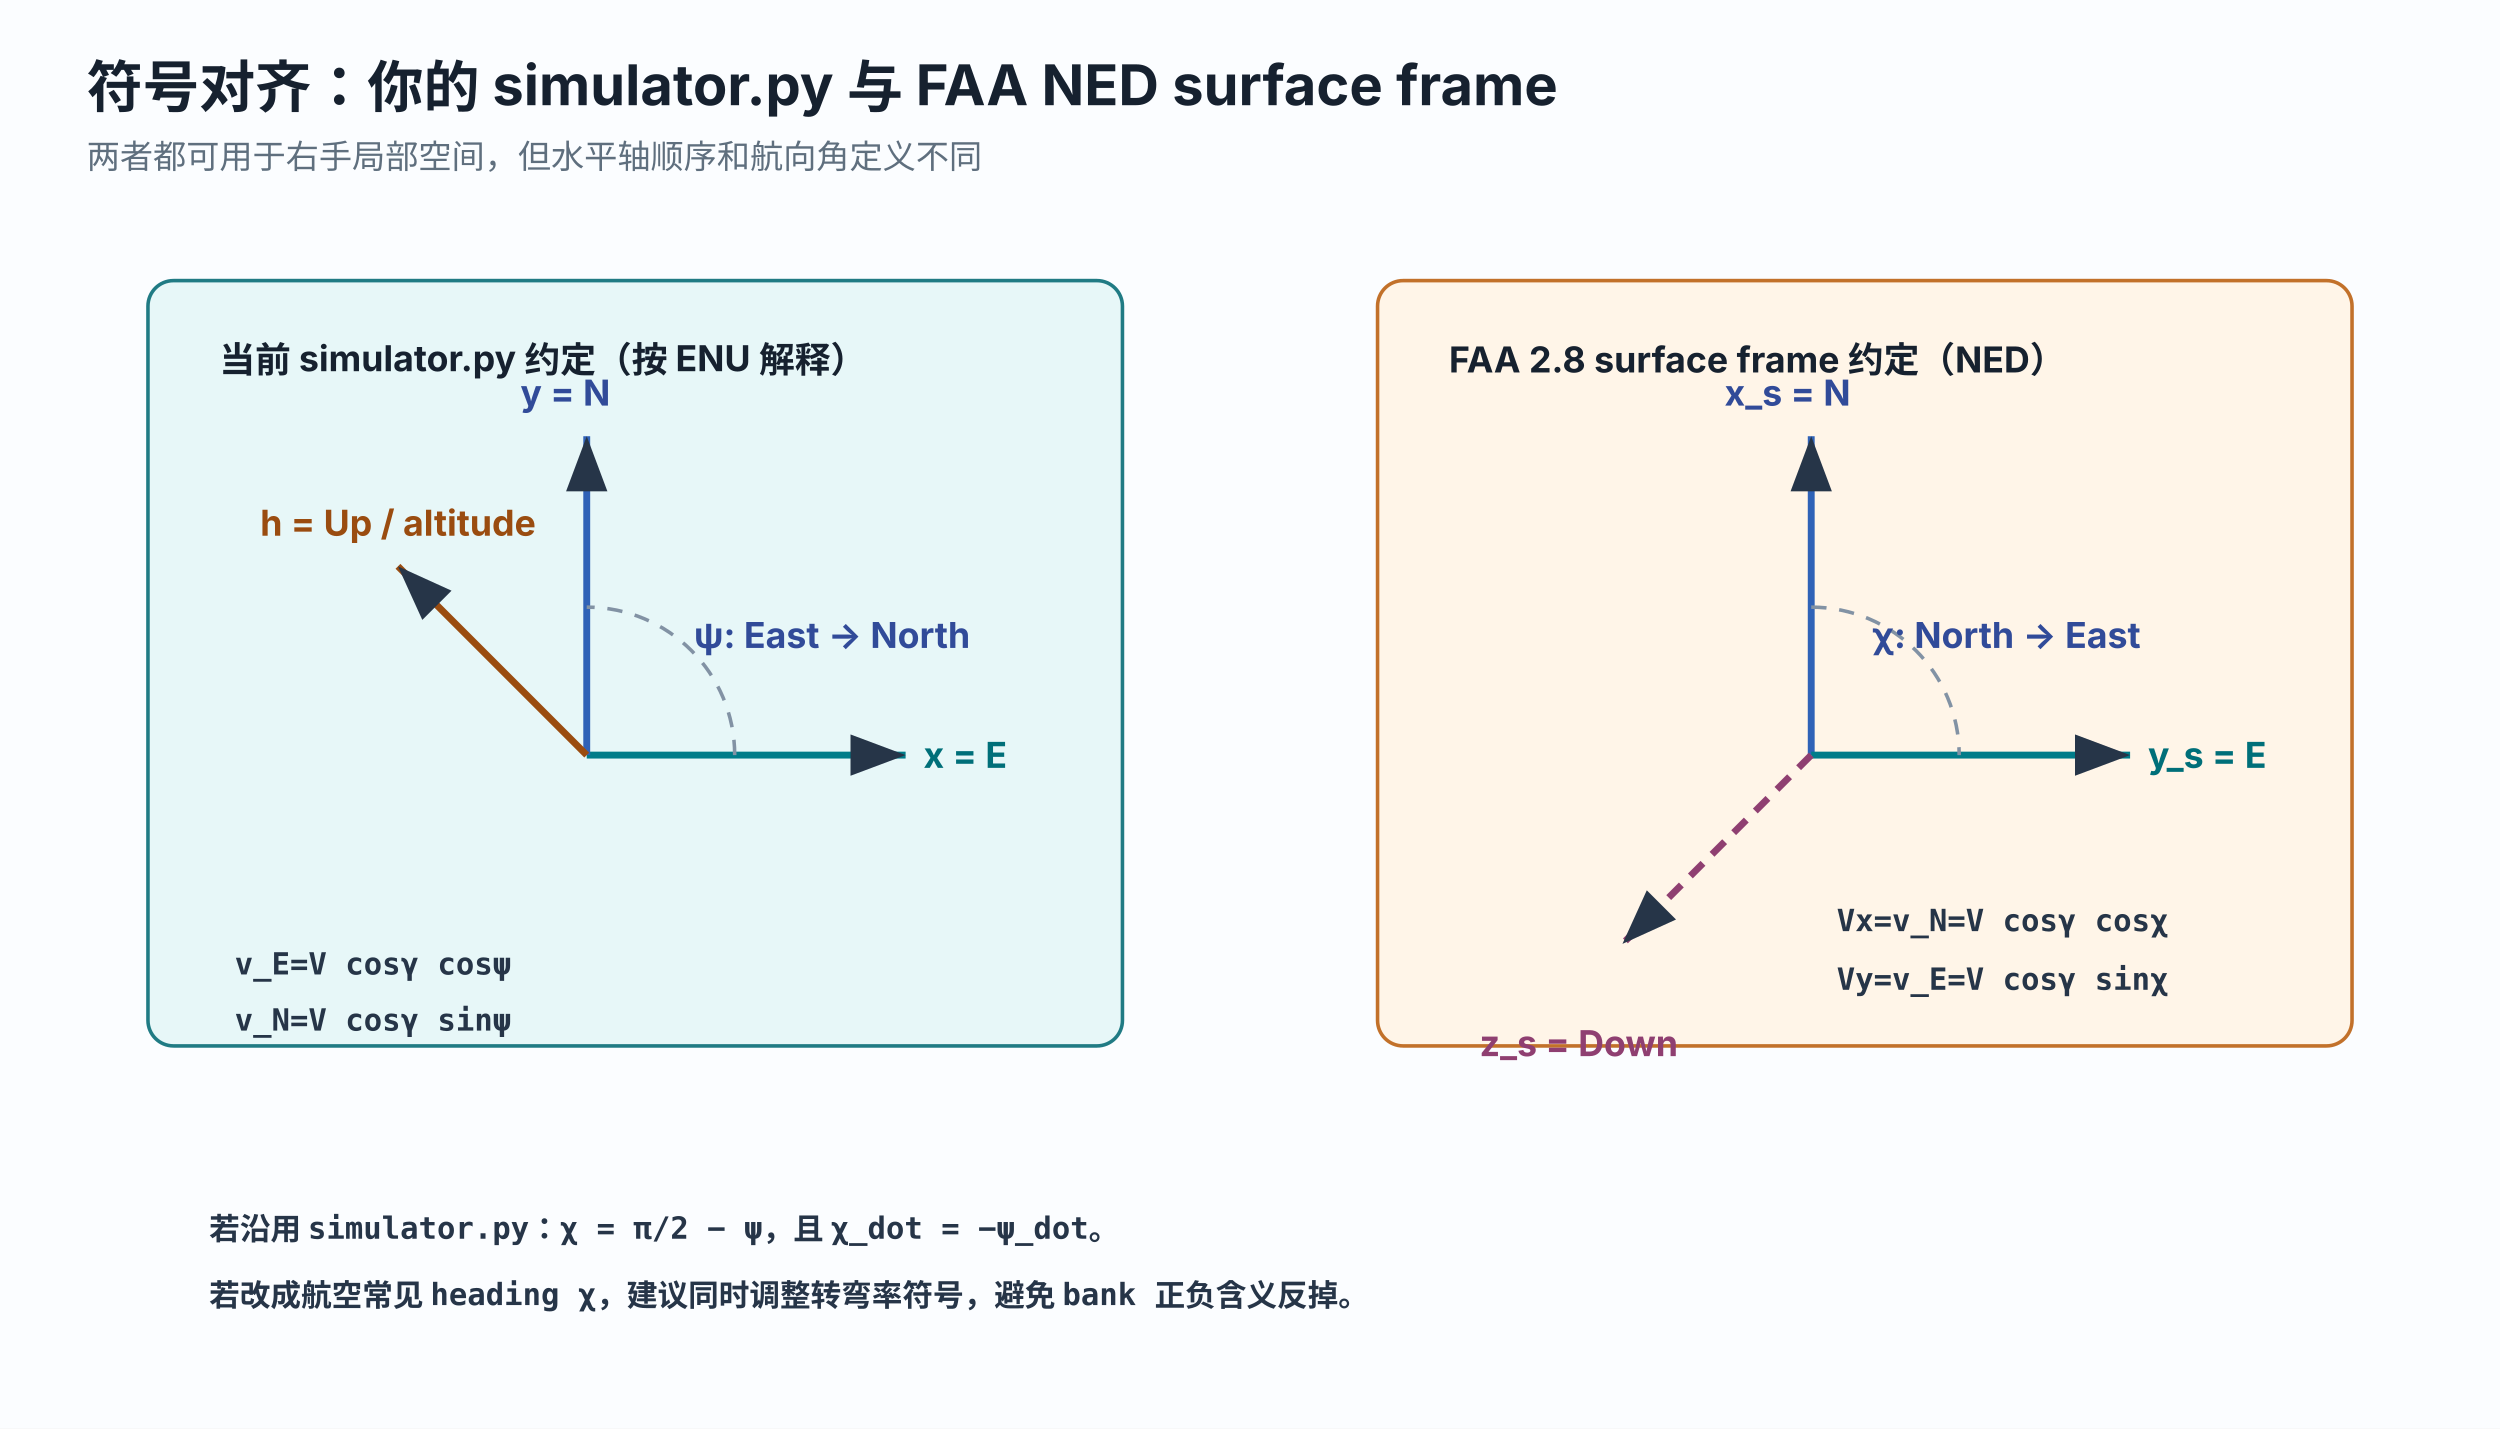
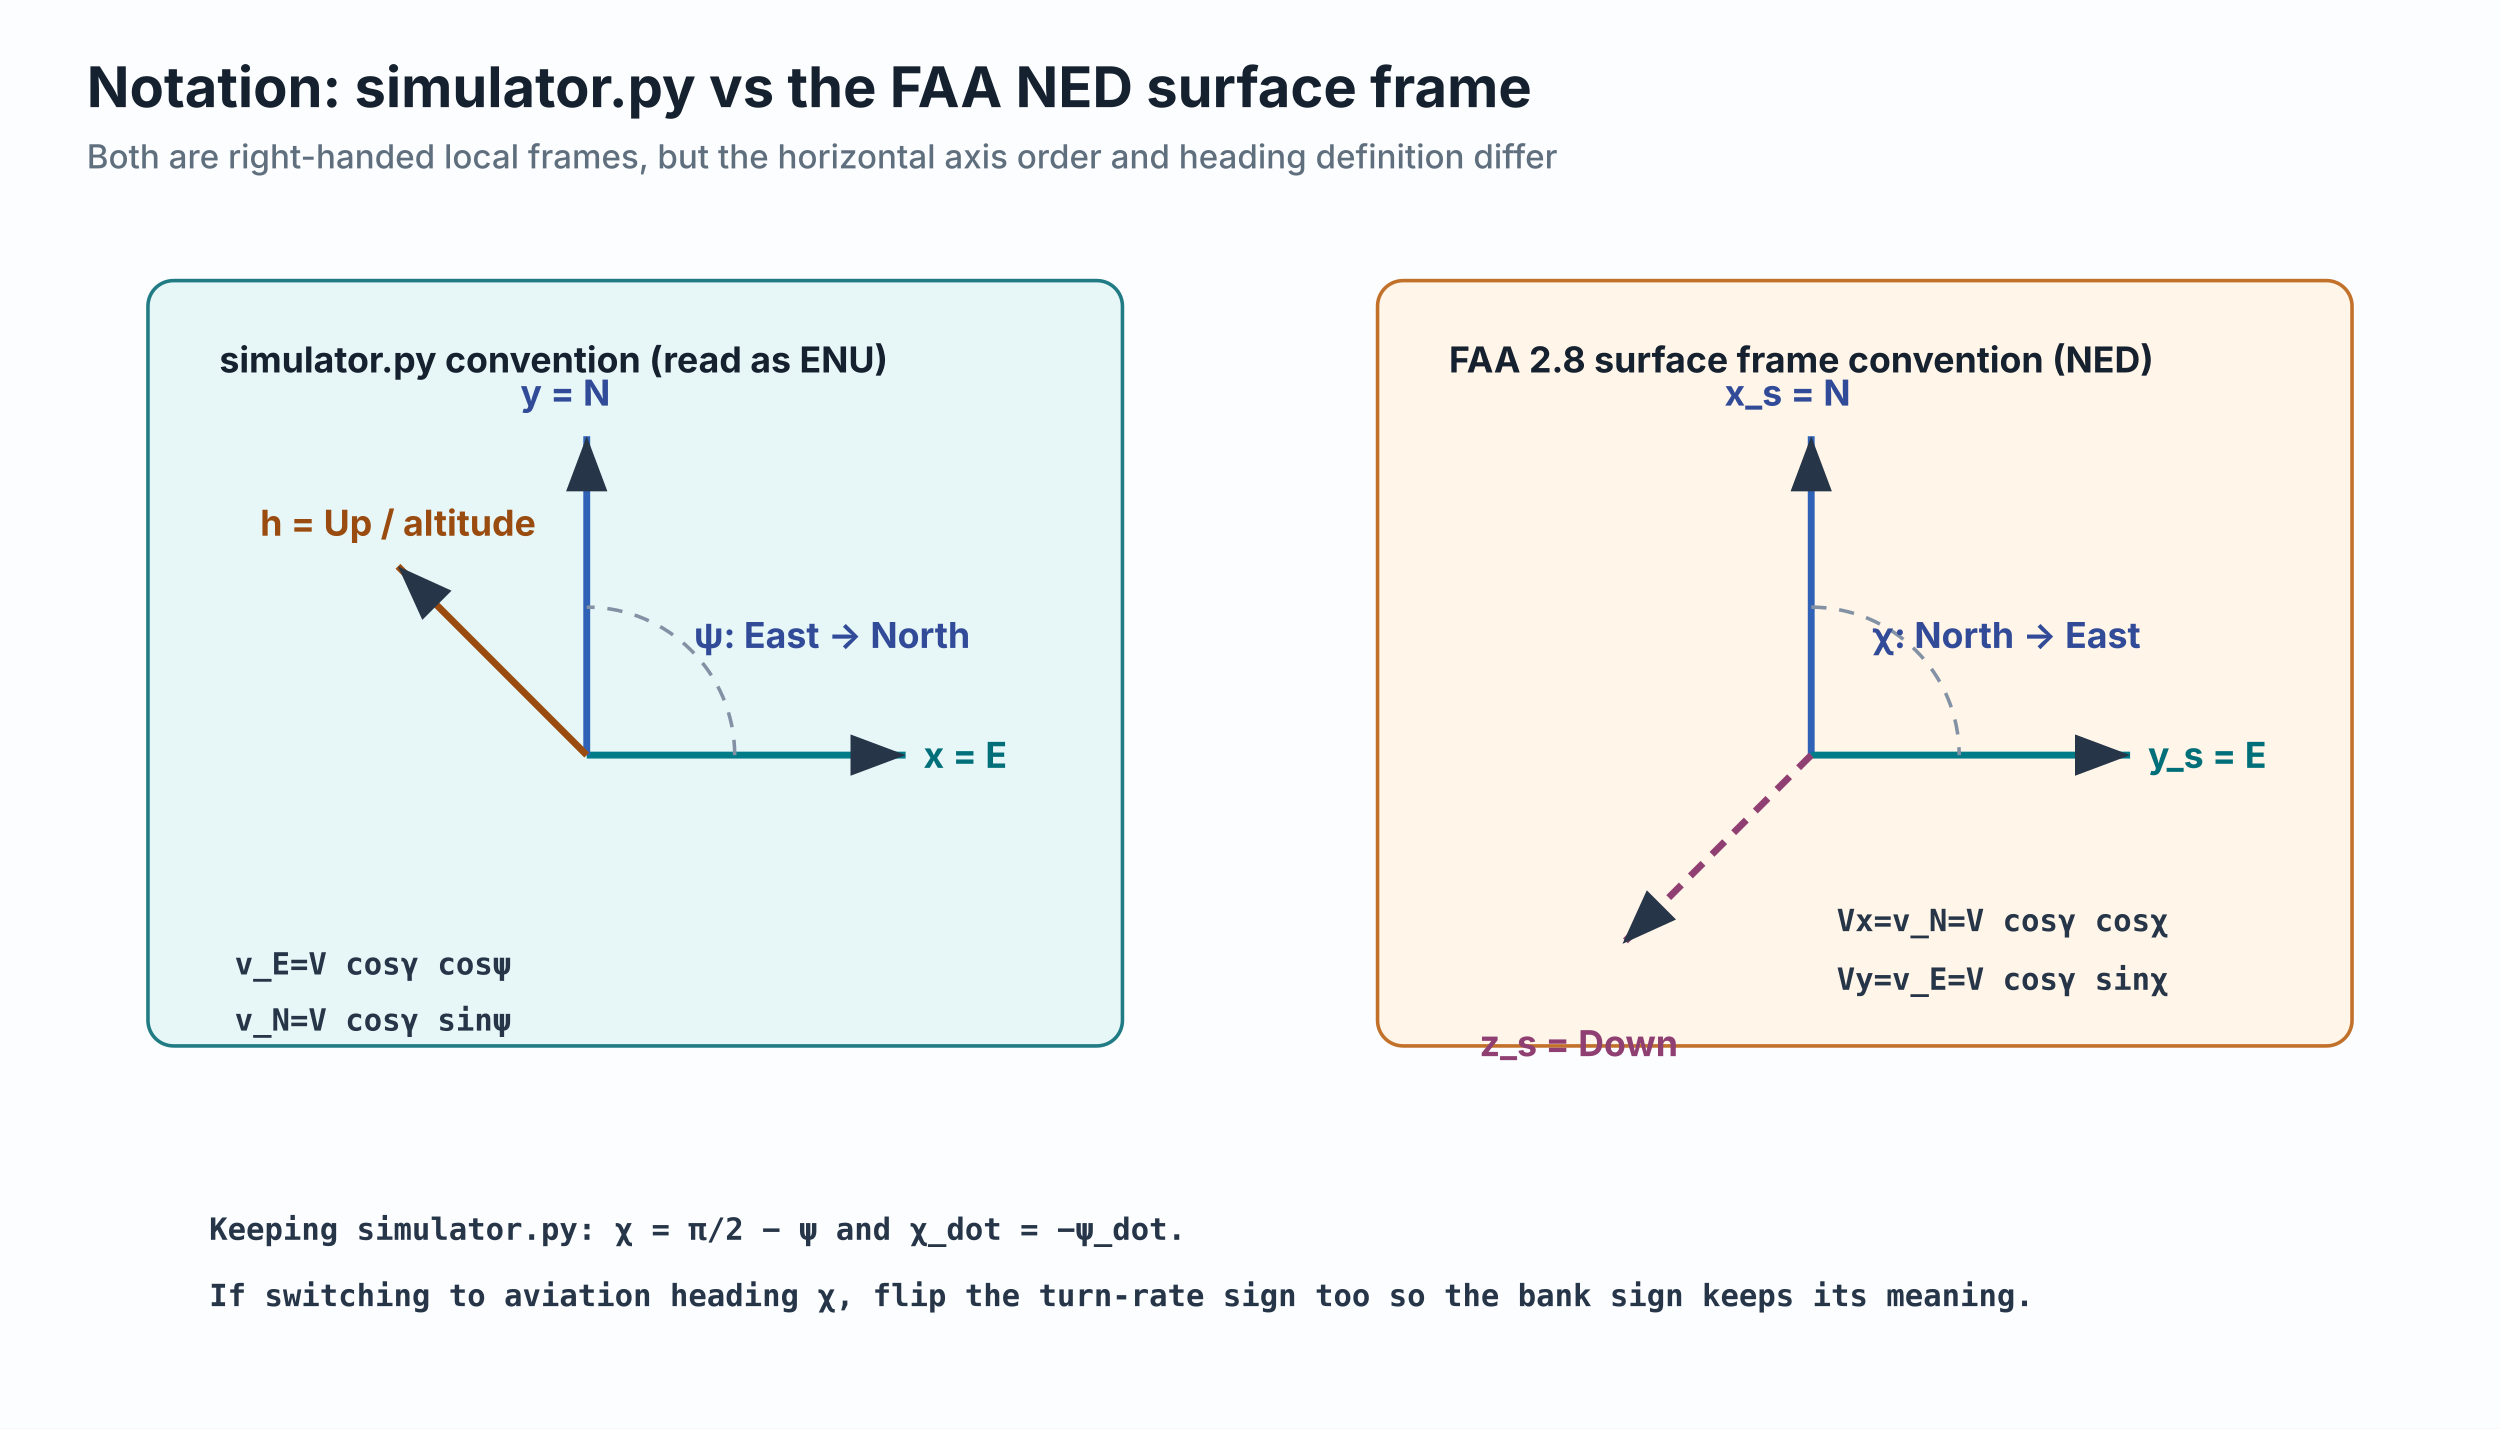
<svg xmlns="http://www.w3.org/2000/svg" viewBox="0 0 980 560" role="img" aria-labelledby="title">
  <defs>
    <marker id="arrow" markerWidth="10" markerHeight="10" refX="8" refY="3" orient="auto" markerUnits="strokeWidth">
      <path d="M0,0 L8,3 L0,6 Z" fill="#263548" />
    </marker>
  </defs>
  <style>
svg { background: linear-gradient(180deg, #fbfdff 0%, #f3f7fa 100%); }
.title { fill: #16212f; font: 700 22px -apple-system, BlinkMacSystemFont, "Segoe UI", sans-serif; }
.subtitle { fill: #5f6f7e; font: 500 13px -apple-system, BlinkMacSystemFont, "Segoe UI", sans-serif; }
.box { fill: white; stroke: #c8d4df; stroke-width: 1.4; }
.accent { fill: #e7f7f8; stroke: #207b84; stroke-width: 1.4; }
.warn { fill: #fff5e8; stroke: #c2712a; stroke-width: 1.4; }
.axis { stroke: #263548; stroke-width: 2.2; marker-end: url(#arrow); fill: none; }
.north { stroke: #2f62b7; stroke-width: 2.7; marker-end: url(#arrow); fill: none; }
.east { stroke: #007c89; stroke-width: 2.7; marker-end: url(#arrow); fill: none; }
.up { stroke: #9a4c10; stroke-width: 2.7; marker-end: url(#arrow); fill: none; }
.down { stroke: #8f3f71; stroke-width: 2.7; marker-end: url(#arrow); fill: none; stroke-dasharray: 7 5; }
.arrow { stroke: #263548; stroke-width: 2.0; marker-end: url(#arrow); fill: none; }
.helper { stroke: #8292a4; stroke-width: 1.4; stroke-dasharray: 6 5; fill: none; }
.surface { fill: #b65b13; stroke: white; stroke-width: 2.0; }
.point { fill: #007c89; stroke: white; stroke-width: 2.0; }
.label { fill: #16212f; font: 650 14px -apple-system, BlinkMacSystemFont, "Segoe UI", sans-serif; }
.small { fill: #4b5d70; font: 500 12.5px -apple-system, BlinkMacSystemFont, "Segoe UI", sans-serif; }
.teal { fill: #006f79; font: 650 14px -apple-system, BlinkMacSystemFont, "Segoe UI", sans-serif; }
.orange { fill: #9a4c10; font: 650 14px -apple-system, BlinkMacSystemFont, "Segoe UI", sans-serif; }
.indigo { fill: #314b99; font: 650 14px -apple-system, BlinkMacSystemFont, "Segoe UI", sans-serif; }
.magenta { fill: #8f3f71; font: 650 14px -apple-system, BlinkMacSystemFont, "Segoe UI", sans-serif; }
.formula { fill: #263548; font: 600 12px ui-monospace, SFMono-Regular, Menlo, Consolas, monospace; }
</style>
  <rect width="980" height="560" fill="#fbfdff" />
-   <text class="title" x="34" y="42">符号对齐：你的 simulator.py 与 FAA NED surface frame</text>
-   <text class="subtitle" x="34" y="66">两者都可用于右手局部空间，但水平轴顺序和航向角定义不同</text>
+   <text class="title" x="34" y="42">Notation: simulator.py vs the FAA NED surface frame</text>
+   <text class="subtitle" x="34" y="66">Both are right-handed local frames, but the horizontal axis order and heading definition differ</text>
  <rect class="accent" x="58" y="110" width="382" height="300" rx="10" />
  <rect class="warn" x="540" y="110" width="382" height="300" rx="10" />
-   <text class="label" x="86" y="146">当前 simulator.py 约定（按 ENU 解释）</text>
-   <text class="label" x="568" y="146">FAA 2.8 surface frame 约定（NED）</text>
+   <text class="label" x="86" y="146">simulator.py convention (read as ENU)</text>
+   <text class="label" x="568" y="146">FAA 2.8 surface frame convention (NED)</text>
  <line class="east" x1="230" y1="296" x2="355" y2="296" />
  <line class="north" x1="230" y1="296" x2="230" y2="171" />
  <line class="up" x1="230" y1="296" x2="156" y2="222" />
  <path class="helper" d="M 288,296 A 58,58 0 0 0 230,238" />
  <text class="teal" x="362" y="301">x = E</text>
  <text class="indigo" x="204" y="159">y = N</text>
  <text class="orange" x="102" y="210">h = Up / altitude</text>
  <text class="indigo" x="272" y="254">ψ: East → North</text>
  <text class="formula" x="92" y="382">v_E=V cosγ cosψ</text>
  <text class="formula" x="92" y="404">v_N=V cosγ sinψ</text>
  <line class="north" x1="710" y1="296" x2="710" y2="171" />
  <line class="east" x1="710" y1="296" x2="835" y2="296" />
  <line class="down" x1="710" y1="296" x2="636" y2="370" />
  <path class="helper" d="M 710,238 A 58,58 0 0 1 768,296" />
  <text class="indigo" x="676" y="159">x_s = N</text>
  <text class="teal" x="842" y="301">y_s = E</text>
  <text class="magenta" x="580" y="414">z_s = Down</text>
  <text class="indigo" x="734" y="254">χ: North → East</text>
  <text class="formula" x="720" y="365">Vx=v_N=V cosγ cosχ</text>
  <text class="formula" x="720" y="388">Vy=v_E=V cosγ sinχ</text>
-   <text class="formula" x="82" y="486">若沿用 simulator.py：χ = π/2 − ψ，且 χ_dot = −ψ_dot。</text>
-   <text class="formula" x="82" y="512">若改成航空常见 heading χ，建议同时调整转弯率符号，避免 bank 正负含义反掉。</text>
+   <text class="formula" x="82" y="486">Keeping simulator.py: χ = π/2 − ψ and χ_dot = −ψ_dot.</text>
+   <text class="formula" x="82" y="512">If switching to aviation heading χ, flip the turn-rate sign too so the bank sign keeps its meaning.</text>
</svg>
